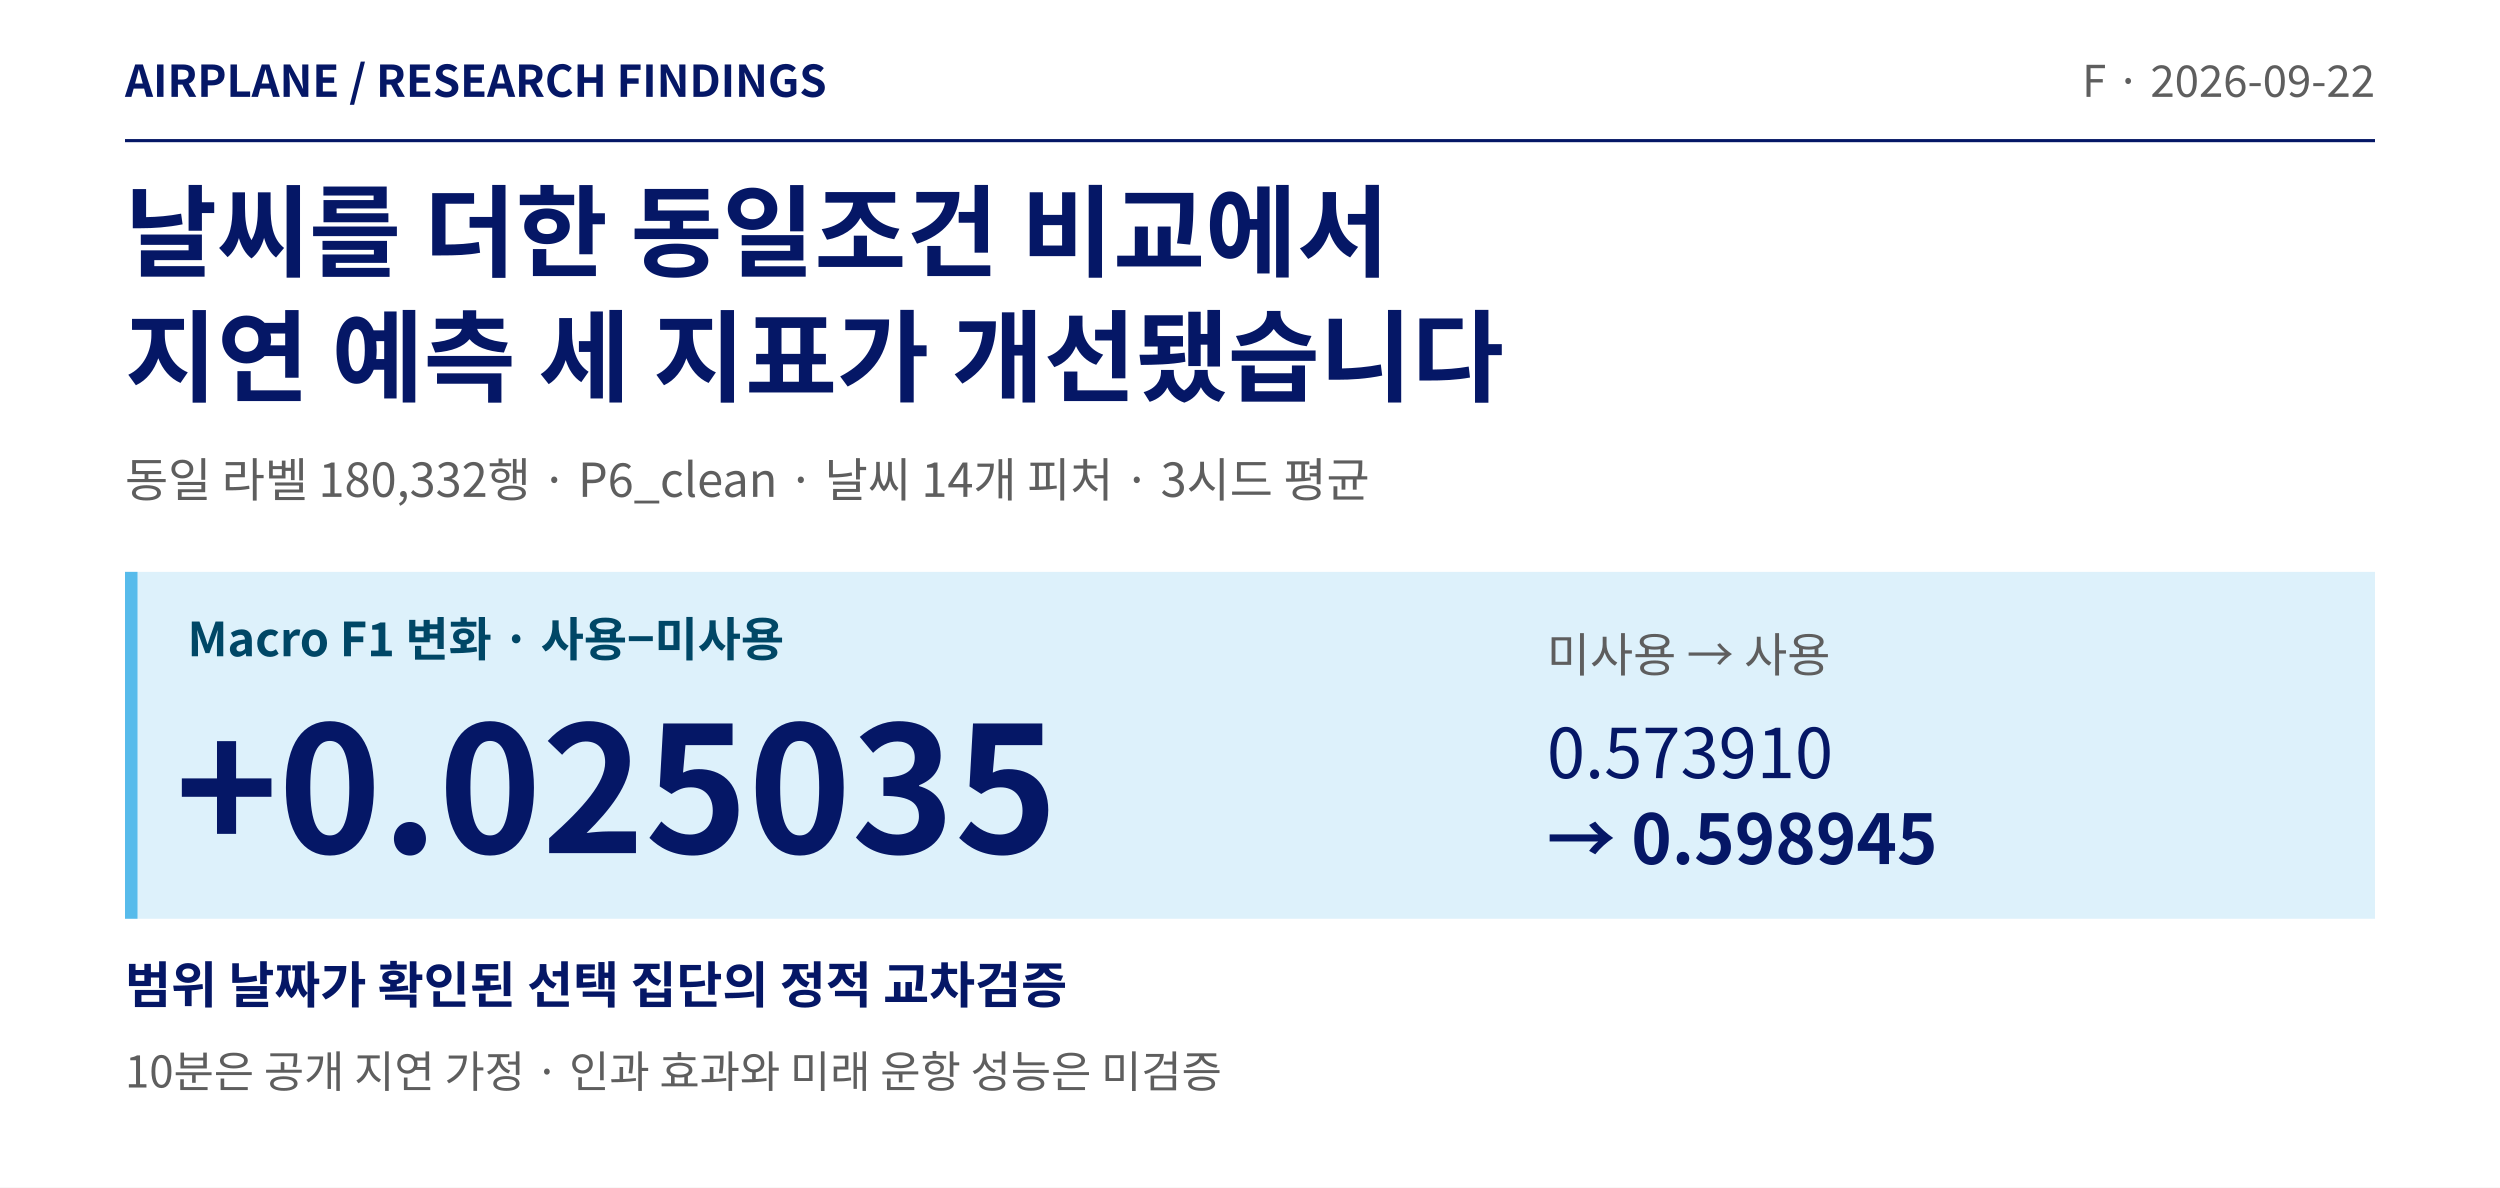
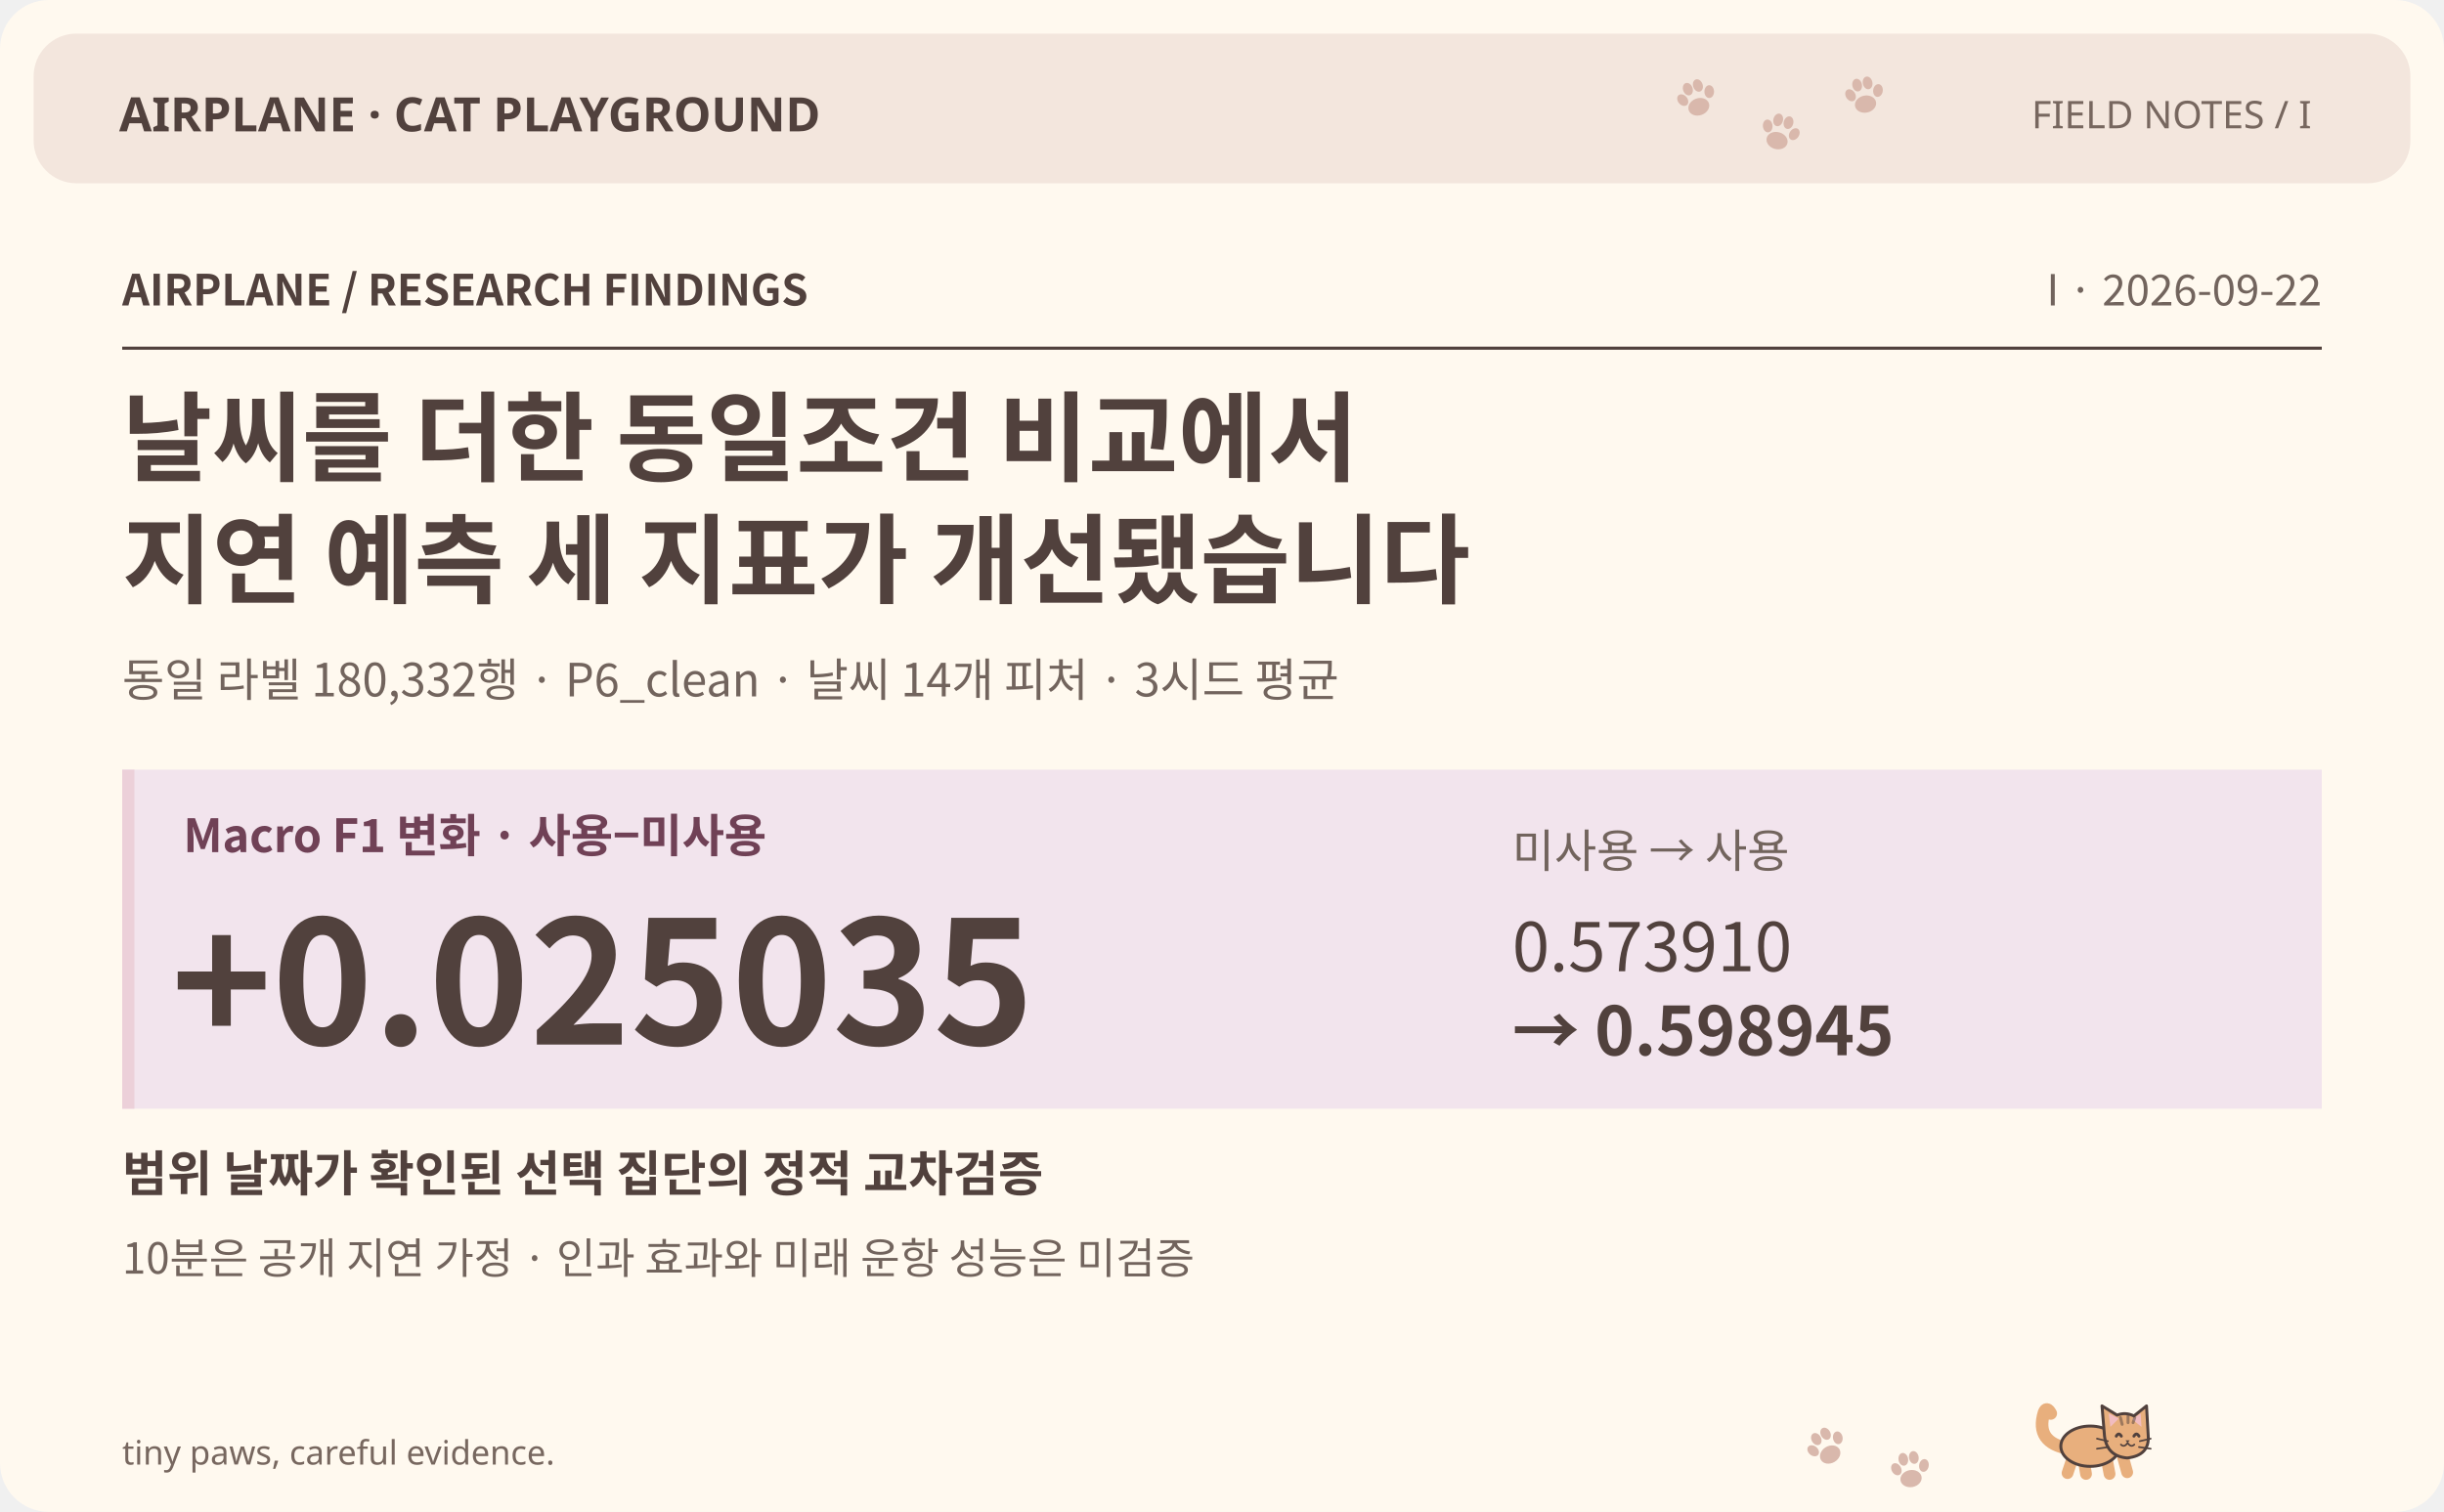
- <svg xmlns="http://www.w3.org/2000/svg" width="1600" height="760" viewBox="0 0 1600 760" role="img" aria-labelledby="title desc">
-   <rect width="1600" height="760" fill="#FFFFFF" />
-   <text x="80" y="62" fill="#051766" font-family="Noto Sans CJK KR, Malgun Gothic, Apple SD Gothic Neo, sans-serif" font-size="28" font-weight="700" text-anchor="start" style="font-variant-numeric:tabular-nums">AIRPLANE / RESEARCH FINDINGS</text>
-   <text x="1520" y="62" fill="#5E5E5E" font-family="Noto Sans CJK KR, Malgun Gothic, Apple SD Gothic Neo, sans-serif" font-size="28" font-weight="400" text-anchor="end" style="font-variant-numeric:tabular-nums">F · 2026-09-22</text>
-   <line x1="80" y1="90" x2="1520" y2="90" stroke="#051766" stroke-width="2" />
-   <text x="80" y="172" fill="#051766" font-family="Noto Sans CJK KR, Malgun Gothic, Apple SD Gothic Neo, sans-serif" font-size="64" font-weight="800" text-anchor="start" style="font-variant-numeric:tabular-nums">날씨를 더한 동일조건 비교에서</text>
-   <text x="80" y="252" fill="#051766" font-family="Noto Sans CJK KR, Malgun Gothic, Apple SD Gothic Neo, sans-serif" font-size="64" font-weight="800" text-anchor="start" style="font-variant-numeric:tabular-nums">지연 예측 세 지표가 개선됐습니다</text>
-   <text x="80" y="318" fill="#5E5E5E" font-family="Noto Sans CJK KR, Malgun Gothic, Apple SD Gothic Neo, sans-serif" font-size="30" font-weight="400" text-anchor="start" style="font-variant-numeric:tabular-nums">동일 라벨 180,332행 · P6_clean · 날씨 14개 피처 · 3시드 평균</text>
-   <rect x="80" y="366" width="1440" height="222" fill="#DDF1FB" />
-   <rect x="80" y="366" width="8" height="222" fill="#57BBEB" />
-   <text x="120" y="420" fill="#004766" font-family="Noto Sans CJK KR, Malgun Gothic, Apple SD Gothic Neo, sans-serif" font-size="30" font-weight="700" text-anchor="start" style="font-variant-numeric:tabular-nums">Macro F1 변화 · 사용−미사용</text>
-   <text x="112" y="546" fill="#051766" font-family="Noto Sans CJK KR, Malgun Gothic, Apple SD Gothic Neo, sans-serif" font-size="112" font-weight="800" text-anchor="start" style="font-variant-numeric:tabular-nums">+0.025035</text>
-   <text x="990" y="430" fill="#5E5E5E" font-family="Noto Sans CJK KR, Malgun Gothic, Apple SD Gothic Neo, sans-serif" font-size="30" font-weight="400" text-anchor="start" style="font-variant-numeric:tabular-nums">미사용 → 사용</text>
-   <text x="990" y="498" fill="#051766" font-family="Noto Sans CJK KR, Malgun Gothic, Apple SD Gothic Neo, sans-serif" font-size="44" font-weight="500" text-anchor="start" style="font-variant-numeric:tabular-nums">0.573910</text>
-   <text x="990" y="553" fill="#051766" font-family="Noto Sans CJK KR, Malgun Gothic, Apple SD Gothic Neo, sans-serif" font-size="44" font-weight="800" text-anchor="start" style="font-variant-numeric:tabular-nums">→ 0.598945</text>
-   <text x="80" y="642" fill="#051766" font-family="Noto Sans CJK KR, Malgun Gothic, Apple SD Gothic Neo, sans-serif" font-size="32" font-weight="700" text-anchor="start" style="font-variant-numeric:tabular-nums">범위  날짜가 확인된 선택 집단의 정적 교차검증</text>
-   <text x="80" y="696" fill="#5E5E5E" font-family="Noto Sans CJK KR, Malgun Gothic, Apple SD Gothic Neo, sans-serif" font-size="28" font-weight="400" text-anchor="start" style="font-variant-numeric:tabular-nums">10분은 공개 지연 가정 · 인과 효과와 미래 운항 성능은 미검증</text>
+ <svg xmlns="http://www.w3.org/2000/svg" width="1600" height="990" viewBox="0 0 1600 990" role="img" aria-labelledby="title desc">
+   <rect width="1600" height="990" rx="32" fill="#FFF9EF" />
+   <rect x="22" y="22" width="1556" height="98" rx="28" fill="#F3E6DD" />
+   <text x="78" y="86" fill="#51413D" font-family="sans-serif" font-size="31" font-weight="700">AIRPLANE · CAT PLAYGROUND</text>
+   <text x="1330" y="84" fill="#77675F" font-family="sans-serif" font-size="25">FIELD NOTES / I</text>
+   <g transform="translate(0 138)">
+     <rect width="1600" height="760" fill="#FFF9EF" />
+     <text x="80" y="62" fill="#51413D" font-family="Noto Sans CJK KR, Malgun Gothic, Apple SD Gothic Neo, sans-serif" font-size="28" font-weight="700" text-anchor="start" style="font-variant-numeric:tabular-nums">AIRPLANE / RESEARCH FINDINGS</text>
+     <text x="1520" y="62" fill="#72645D" font-family="Noto Sans CJK KR, Malgun Gothic, Apple SD Gothic Neo, sans-serif" font-size="28" font-weight="400" text-anchor="end" style="font-variant-numeric:tabular-nums">I · 2026-09-22</text>
+     <line x1="80" y1="90" x2="1520" y2="90" stroke="#51413D" stroke-width="2" />
+     <text x="80" y="172" fill="#51413D" font-family="Noto Sans CJK KR, Malgun Gothic, Apple SD Gothic Neo, sans-serif" font-size="64" font-weight="800" text-anchor="start" style="font-variant-numeric:tabular-nums">날씨를 더한 동일조건 비교에서</text>
+     <text x="80" y="252" fill="#51413D" font-family="Noto Sans CJK KR, Malgun Gothic, Apple SD Gothic Neo, sans-serif" font-size="64" font-weight="800" text-anchor="start" style="font-variant-numeric:tabular-nums">지연 예측 세 지표가 개선됐습니다</text>
+     <text x="80" y="318" fill="#72645D" font-family="Noto Sans CJK KR, Malgun Gothic, Apple SD Gothic Neo, sans-serif" font-size="30" font-weight="400" text-anchor="start" style="font-variant-numeric:tabular-nums">동일 라벨 180,332행 · P6_clean · 날씨 14개 피처 · 3시드 평균</text>
+     <rect x="80" y="366" width="1440" height="222" fill="#F2E4ED" />
+     <rect x="80" y="366" width="8" height="222" fill="#ECD0D9" />
+     <text x="120" y="420" fill="#704156" font-family="Noto Sans CJK KR, Malgun Gothic, Apple SD Gothic Neo, sans-serif" font-size="30" font-weight="700" text-anchor="start" style="font-variant-numeric:tabular-nums">Macro F1 변화 · 사용−미사용</text>
+     <text x="112" y="546" fill="#51413D" font-family="Noto Sans CJK KR, Malgun Gothic, Apple SD Gothic Neo, sans-serif" font-size="112" font-weight="800" text-anchor="start" style="font-variant-numeric:tabular-nums">+0.025035</text>
+     <text x="990" y="430" fill="#72645D" font-family="Noto Sans CJK KR, Malgun Gothic, Apple SD Gothic Neo, sans-serif" font-size="30" font-weight="400" text-anchor="start" style="font-variant-numeric:tabular-nums">미사용 → 사용</text>
+     <text x="990" y="498" fill="#51413D" font-family="Noto Sans CJK KR, Malgun Gothic, Apple SD Gothic Neo, sans-serif" font-size="44" font-weight="500" text-anchor="start" style="font-variant-numeric:tabular-nums">0.573910</text>
+     <text x="990" y="553" fill="#51413D" font-family="Noto Sans CJK KR, Malgun Gothic, Apple SD Gothic Neo, sans-serif" font-size="44" font-weight="800" text-anchor="start" style="font-variant-numeric:tabular-nums">→ 0.598945</text>
+     <text x="80" y="642" fill="#51413D" font-family="Noto Sans CJK KR, Malgun Gothic, Apple SD Gothic Neo, sans-serif" font-size="32" font-weight="700" text-anchor="start" style="font-variant-numeric:tabular-nums">범위  날짜가 확인된 선택 집단의 정적 교차검증</text>
+     <text x="80" y="696" fill="#72645D" font-family="Noto Sans CJK KR, Malgun Gothic, Apple SD Gothic Neo, sans-serif" font-size="28" font-weight="400" text-anchor="start" style="font-variant-numeric:tabular-nums">10분은 공개 지연 가정 · 인과 효과와 미래 운항 성능은 미검증</text>
+   </g>
+   <g aria-hidden="true" transform="translate(1110 64) rotate(-20) scale(0.7)" fill="#D9B8AC">
+     <ellipse cy="9" rx="10" ry="8" />
+     <ellipse cx="-12" cy="-2" rx="4.5" ry="6" transform="rotate(-20 -12 -2)" />
+     <ellipse cx="-4" cy="-10" rx="4.5" ry="6" />
+     <ellipse cx="6" cy="-10" rx="4.5" ry="6" />
+     <ellipse cx="14" cy="-1" rx="4.5" ry="6" transform="rotate(20 14 -1)" />
+   </g>
+   <g aria-hidden="true" transform="translate(1165 86) rotate(15) scale(0.7)" fill="#D9B8AC">
+     <ellipse cy="9" rx="10" ry="8" />
+     <ellipse cx="-12" cy="-2" rx="4.5" ry="6" transform="rotate(-20 -12 -2)" />
+     <ellipse cx="-4" cy="-10" rx="4.5" ry="6" />
+     <ellipse cx="6" cy="-10" rx="4.5" ry="6" />
+     <ellipse cx="14" cy="-1" rx="4.5" ry="6" transform="rotate(20 14 -1)" />
+   </g>
+   <g aria-hidden="true" transform="translate(1220 62) rotate(-12) scale(0.7)" fill="#D9B8AC">
+     <ellipse cy="9" rx="10" ry="8" />
+     <ellipse cx="-12" cy="-2" rx="4.5" ry="6" transform="rotate(-20 -12 -2)" />
+     <ellipse cx="-4" cy="-10" rx="4.5" ry="6" />
+     <ellipse cx="6" cy="-10" rx="4.5" ry="6" />
+     <ellipse cx="14" cy="-1" rx="4.5" ry="6" transform="rotate(20 14 -1)" />
+   </g>
+   <g aria-hidden="true" transform="translate(1375 947.0) scale(0.55 0.55)" stroke="#51413D" stroke-width="3.5" stroke-linecap="round" stroke-linejoin="round">
+     <path d="M-37 3 Q-78 -4 -67 -40 Q-64 -48 -59 -39" fill="none" stroke="#E8AF7D" stroke-width="15" />
+     <path d="M-33 14 l-6.0 18 m19 -17 l3.0 18 m25 -16 l3.0 16 m16 -20 l5.0 18" fill="none" stroke="#E8AF7D" stroke-width="14" />
+     <ellipse cx="-12" cy="0" rx="35" ry="24" fill="#E8AF7D" />
+     <path d="M5 -12 L2 -48 20 -37 Q30 -41 40 -36 L55 -48 57 -13 Q59 11 32 14 Q8 12 5 -12Z" fill="#E8AF7D" />
+     <path d="M10 -39 L12 -23 22 -33 M48 -39 L38 -32 49 -23" fill="#F1BCC0" stroke="none" />
+     <path d="M19 -12 q3 -5 6 0 m15 0 q3 -5 6 0" fill="none" />
+     <path d="M30 -7 l5 0 -2.5 3Z" fill="#51413D" stroke="none" />
+     <path d="M32.5 -4 q-4 6 -8 2 m8 -2 q4 6 8 2 M9 -6 l-13 -3 m14 10 l-14 2 m51 -9 l13 -3 m-14 10 l14 2" fill="none" stroke-width="2" />
+     <path d="M24 -34 l2 8 m7 -10 l0 8 m8 -6 l-2 6" fill="none" opacity=".5" />
+   </g>
+   <g aria-hidden="true" transform="translate(1195 947) rotate(-30) scale(0.7)" fill="#D9B8AC">
+     <ellipse cy="9" rx="10" ry="8" />
+     <ellipse cx="-12" cy="-2" rx="4.5" ry="6" transform="rotate(-20 -12 -2)" />
+     <ellipse cx="-4" cy="-10" rx="4.5" ry="6" />
+     <ellipse cx="6" cy="-10" rx="4.5" ry="6" />
+     <ellipse cx="14" cy="-1" rx="4.5" ry="6" transform="rotate(20 14 -1)" />
+   </g>
+   <g aria-hidden="true" transform="translate(1250 962) rotate(-10) scale(0.7)" fill="#D9B8AC">
+     <ellipse cy="9" rx="10" ry="8" />
+     <ellipse cx="-12" cy="-2" rx="4.5" ry="6" transform="rotate(-20 -12 -2)" />
+     <ellipse cx="-4" cy="-10" rx="4.5" ry="6" />
+     <ellipse cx="6" cy="-10" rx="4.5" ry="6" />
+     <ellipse cx="14" cy="-1" rx="4.5" ry="6" transform="rotate(20 14 -1)" />
+   </g>
+   <text x="80" y="959" font-family="sans-serif" font-size="22" fill="#77675F">tiny paws, careful evidence.</text>
</svg>
